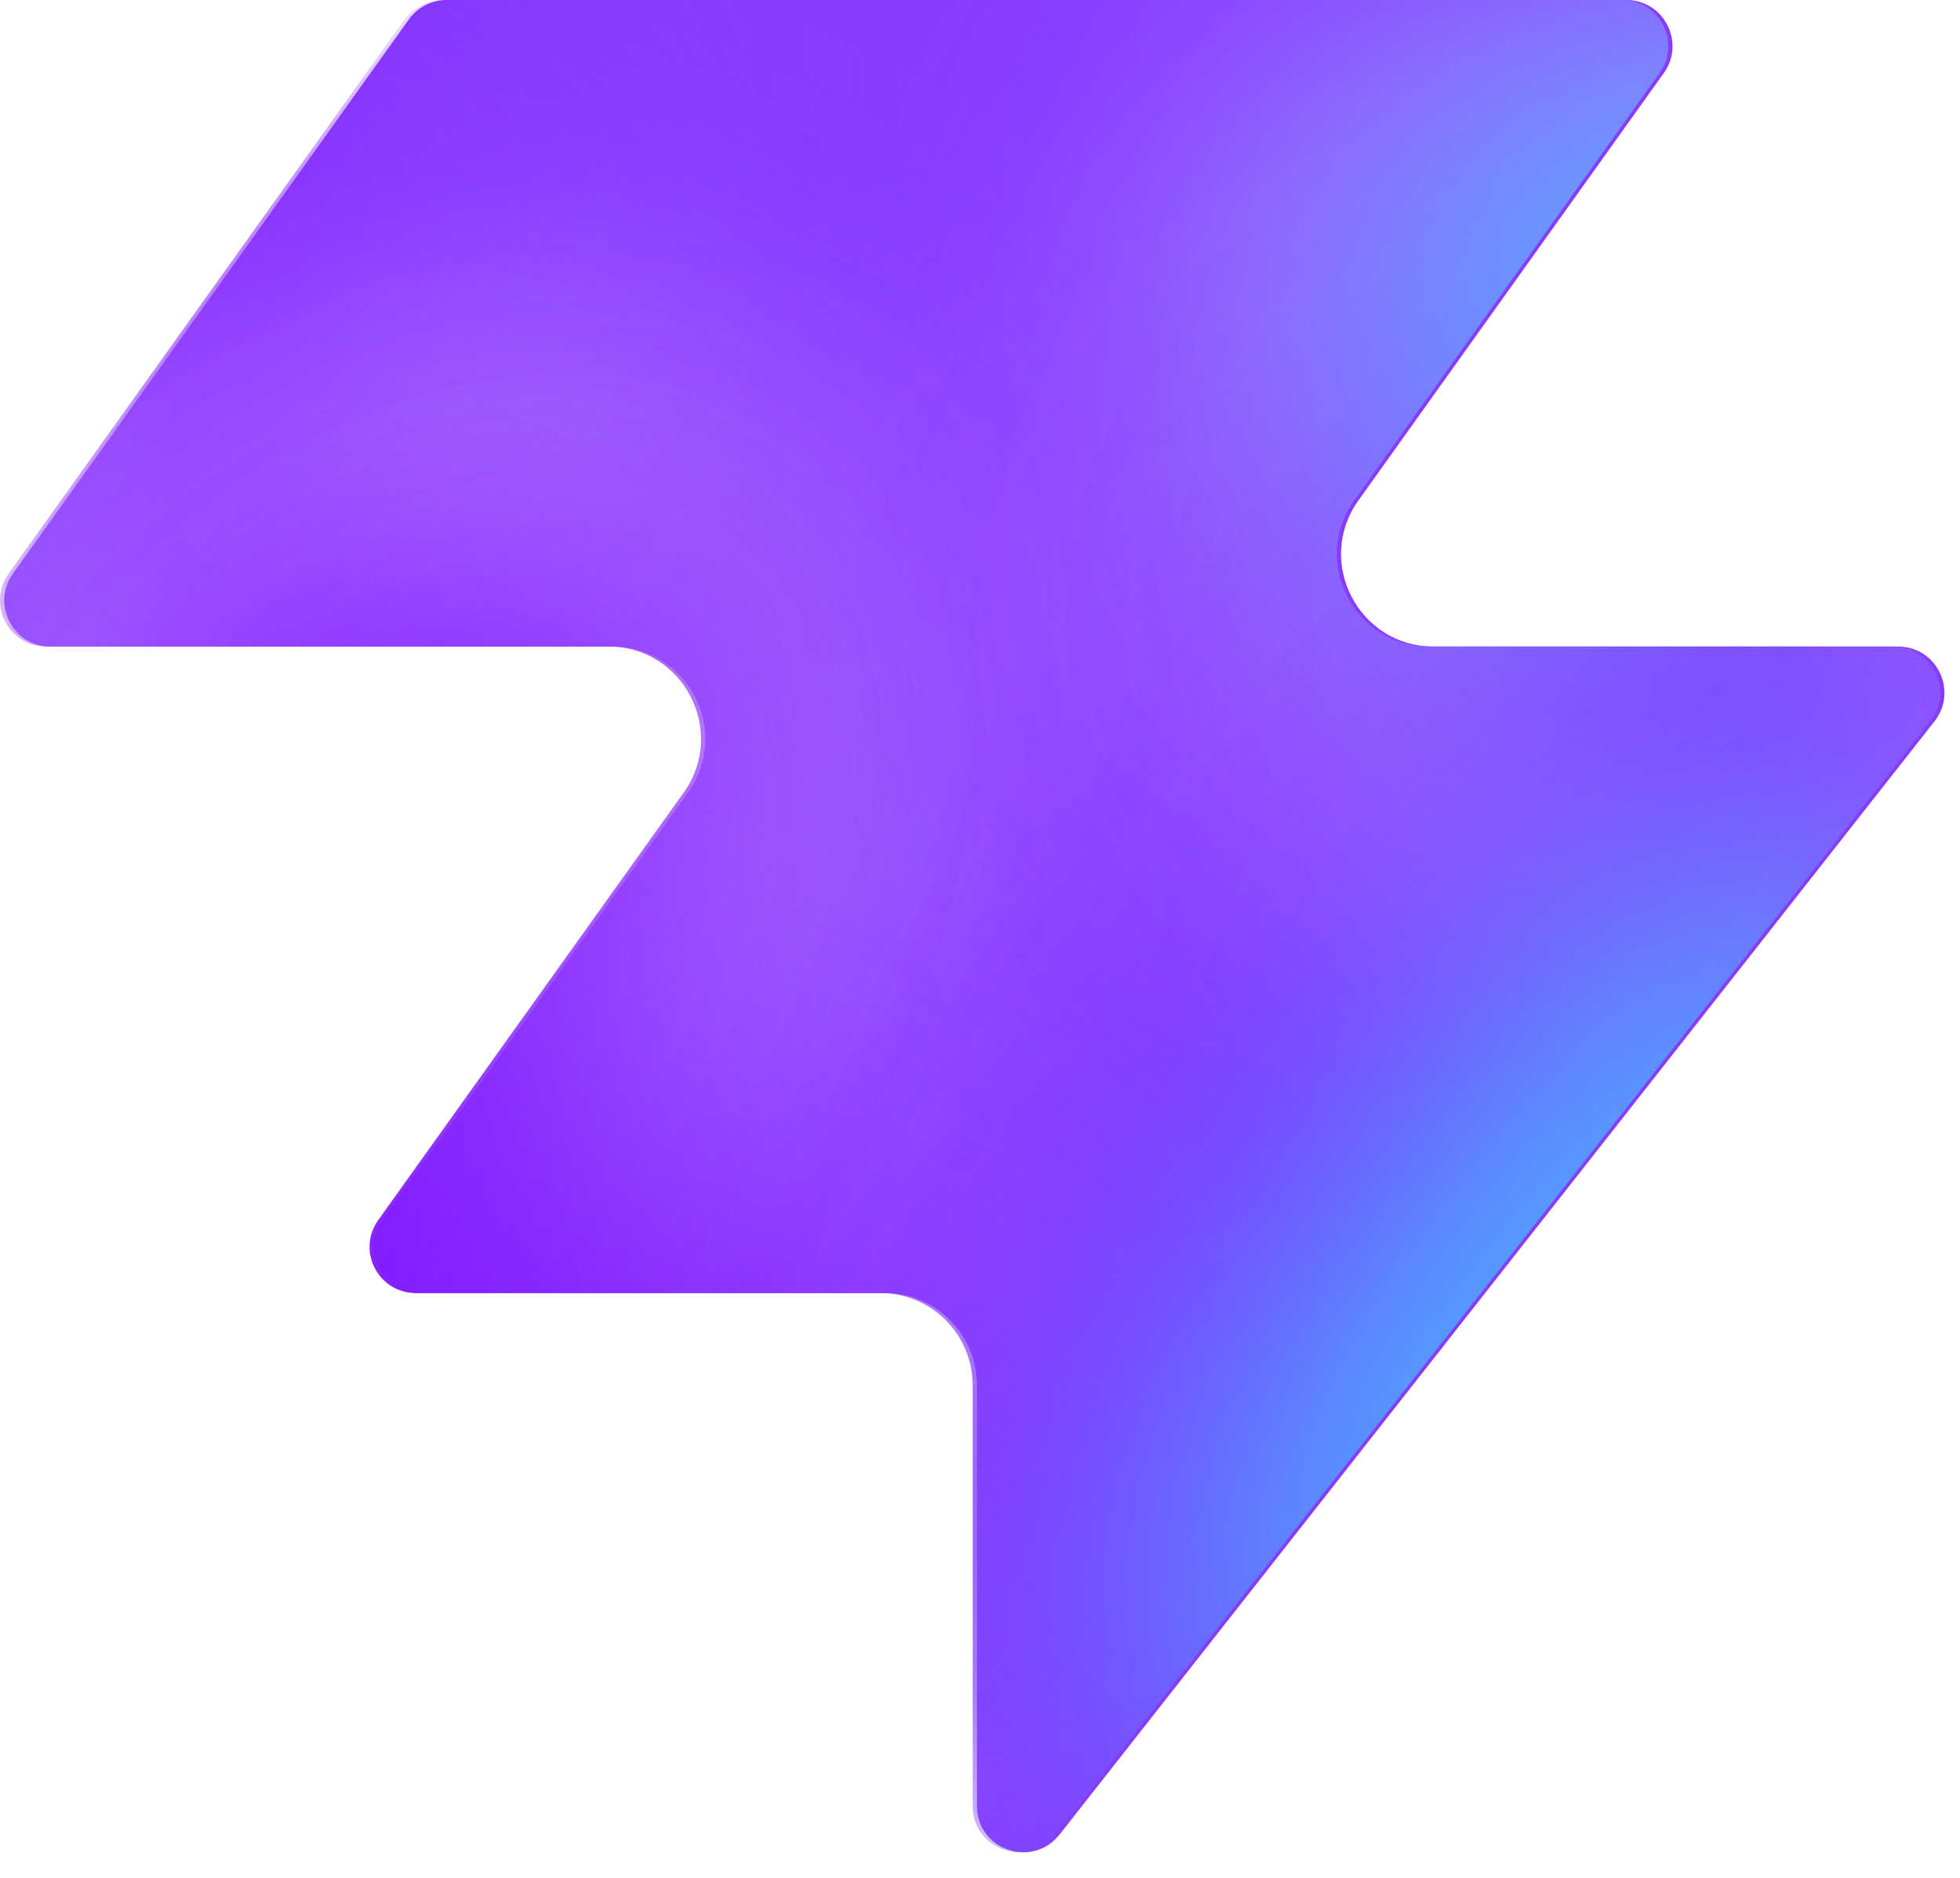
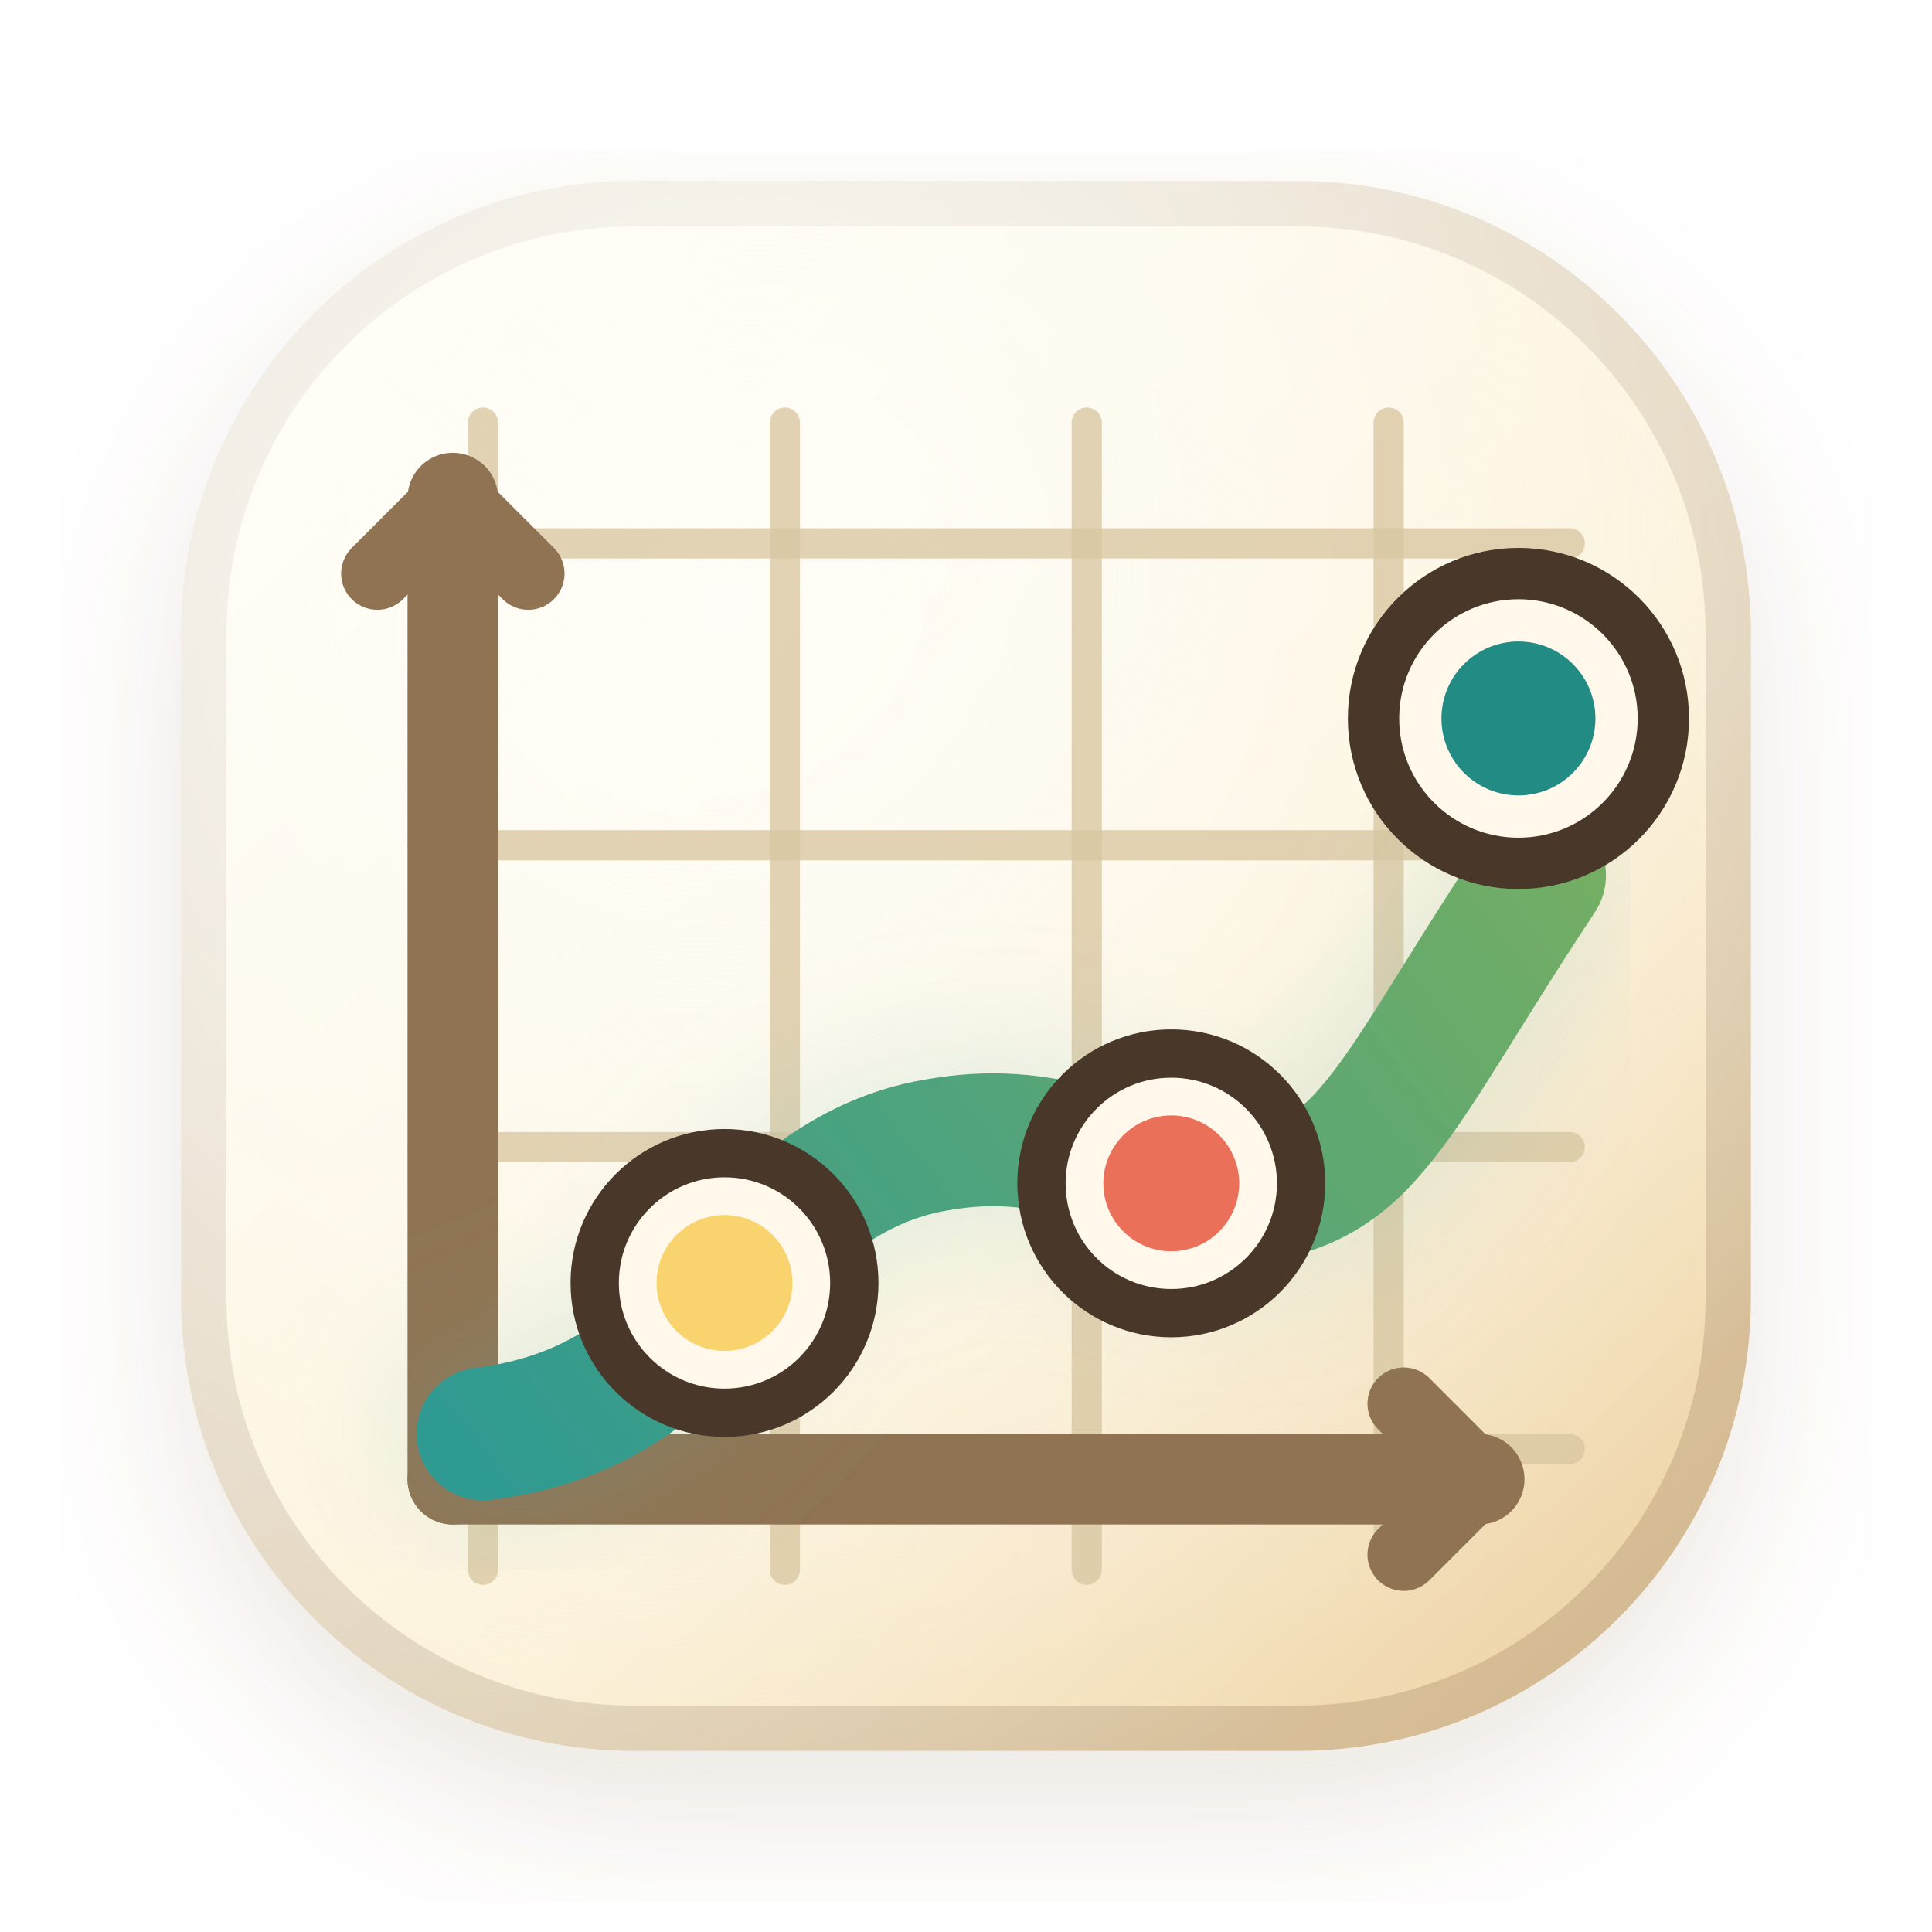
- <svg xmlns="http://www.w3.org/2000/svg" width="48" height="46" fill="none" viewBox="0 0 48 46">
-   <path fill="#863bff" d="M25.946 44.938c-.664.845-2.021.375-2.021-.698V33.937a2.26 2.26 0 0 0-2.262-2.262H10.287c-.92 0-1.456-1.04-.92-1.788l7.48-10.471c1.07-1.497 0-3.578-1.842-3.578H1.237c-.92 0-1.456-1.04-.92-1.788L10.013.474c.214-.297.556-.474.92-.474h28.894c.92 0 1.456 1.04.92 1.788l-7.48 10.471c-1.07 1.498 0 3.579 1.842 3.579h11.377c.943 0 1.473 1.088.89 1.83L25.947 44.94z" style="fill:#863bff;fill:color(display-p3 .525 .23 1);fill-opacity:1" />
-   <mask id="a" width="48" height="46" x="0" y="0" maskUnits="userSpaceOnUse" style="mask-type:alpha">
-     <path fill="#000" d="M25.842 44.938c-.664.844-2.021.375-2.021-.698V33.937a2.26 2.26 0 0 0-2.262-2.262H10.183c-.92 0-1.456-1.04-.92-1.788l7.48-10.471c1.07-1.498 0-3.579-1.842-3.579H1.133c-.92 0-1.456-1.04-.92-1.787L9.91.473c.214-.297.556-.474.92-.474h28.894c.92 0 1.456 1.04.92 1.788l-7.48 10.471c-1.07 1.498 0 3.578 1.842 3.578h11.377c.943 0 1.473 1.088.89 1.832L25.843 44.94z" style="fill:#000;fill-opacity:1" />
-   </mask>
-   <g mask="url(#a)">
-     <g filter="url(#b)">
-       <ellipse cx="5.508" cy="14.704" fill="#ede6ff" rx="5.508" ry="14.704" style="fill:#ede6ff;fill:color(display-p3 .927 .903 1);fill-opacity:1" transform="matrix(.00324 1 1 -.00324 -4.47 31.516)" />
-     </g>
-     <g filter="url(#c)">
-       <ellipse cx="10.399" cy="29.851" fill="#ede6ff" rx="10.399" ry="29.851" style="fill:#ede6ff;fill:color(display-p3 .927 .903 1);fill-opacity:1" transform="matrix(.00324 1 1 -.00324 -39.328 7.883)" />
-     </g>
-     <g filter="url(#d)">
-       <ellipse cx="5.508" cy="30.487" fill="#7e14ff" rx="5.508" ry="30.487" style="fill:#7e14ff;fill:color(display-p3 .492 .077 1);fill-opacity:1" transform="rotate(89.814 -25.913 -14.639)scale(1 -1)" />
-     </g>
-     <g filter="url(#e)">
-       <ellipse cx="5.508" cy="30.599" fill="#7e14ff" rx="5.508" ry="30.599" style="fill:#7e14ff;fill:color(display-p3 .492 .077 1);fill-opacity:1" transform="rotate(89.814 -32.644 -3.334)scale(1 -1)" />
-     </g>
-     <g filter="url(#f)">
-       <ellipse cx="5.508" cy="30.599" fill="#7e14ff" rx="5.508" ry="30.599" style="fill:#7e14ff;fill:color(display-p3 .492 .077 1);fill-opacity:1" transform="matrix(.00324 1 1 -.00324 -34.34 30.47)" />
-     </g>
-     <g filter="url(#g)">
-       <ellipse cx="14.072" cy="22.078" fill="#ede6ff" rx="14.072" ry="22.078" style="fill:#ede6ff;fill:color(display-p3 .927 .903 1);fill-opacity:1" transform="rotate(93.35 24.506 48.493)scale(-1 1)" />
-     </g>
-     <g filter="url(#h)">
-       <ellipse cx="3.47" cy="21.501" fill="#7e14ff" rx="3.47" ry="21.501" style="fill:#7e14ff;fill:color(display-p3 .492 .077 1);fill-opacity:1" transform="rotate(89.009 28.708 47.59)scale(-1 1)" />
-     </g>
-     <g filter="url(#i)">
-       <ellipse cx="3.47" cy="21.501" fill="#7e14ff" rx="3.47" ry="21.501" style="fill:#7e14ff;fill:color(display-p3 .492 .077 1);fill-opacity:1" transform="rotate(89.009 28.708 47.59)scale(-1 1)" />
-     </g>
-     <g filter="url(#j)">
-       <ellipse cx=".387" cy="8.972" fill="#7e14ff" rx="4.407" ry="29.108" style="fill:#7e14ff;fill:color(display-p3 .492 .077 1);fill-opacity:1" transform="rotate(39.51 .387 8.972)" />
-     </g>
-     <g filter="url(#k)">
-       <ellipse cx="47.523" cy="-6.092" fill="#7e14ff" rx="4.407" ry="29.108" style="fill:#7e14ff;fill:color(display-p3 .492 .077 1);fill-opacity:1" transform="rotate(37.892 47.523 -6.092)" />
-     </g>
-     <g filter="url(#l)">
-       <ellipse cx="41.412" cy="6.333" fill="#47bfff" rx="5.971" ry="9.665" style="fill:#47bfff;fill:color(display-p3 .28 .748 1);fill-opacity:1" transform="rotate(37.892 41.412 6.333)" />
-     </g>
-     <g filter="url(#m)">
-       <ellipse cx="-1.879" cy="38.332" fill="#7e14ff" rx="4.407" ry="29.108" style="fill:#7e14ff;fill:color(display-p3 .492 .077 1);fill-opacity:1" transform="rotate(37.892 -1.88 38.332)" />
-     </g>
-     <g filter="url(#n)">
-       <ellipse cx="-1.879" cy="38.332" fill="#7e14ff" rx="4.407" ry="29.108" style="fill:#7e14ff;fill:color(display-p3 .492 .077 1);fill-opacity:1" transform="rotate(37.892 -1.88 38.332)" />
-     </g>
-     <g filter="url(#o)">
-       <ellipse cx="35.651" cy="29.907" fill="#7e14ff" rx="4.407" ry="29.108" style="fill:#7e14ff;fill:color(display-p3 .492 .077 1);fill-opacity:1" transform="rotate(37.892 35.651 29.907)" />
-     </g>
-     <g filter="url(#p)">
-       <ellipse cx="38.418" cy="32.4" fill="#47bfff" rx="5.971" ry="15.297" style="fill:#47bfff;fill:color(display-p3 .28 .748 1);fill-opacity:1" transform="rotate(37.892 38.418 32.4)" />
+ <svg xmlns="http://www.w3.org/2000/svg" viewBox="0 0 64 64" fill="none">
+   <defs>
+     <linearGradient id="paper" x1="10" y1="8" x2="56" y2="58" gradientUnits="userSpaceOnUse">
+       <stop stop-color="#fffdf7" />
+       <stop offset="0.58" stop-color="#fbf0d5" />
+       <stop offset="1" stop-color="#ecd0a1" />
+     </linearGradient>
+     <linearGradient id="plot" x1="14" y1="46" x2="50" y2="18" gradientUnits="userSpaceOnUse">
+       <stop stop-color="#2f9a91" />
+       <stop offset="1" stop-color="#7bb05f" />
+     </linearGradient>
+     <radialGradient id="glow" cx="0" cy="0" r="1" gradientUnits="userSpaceOnUse" gradientTransform="translate(24 20) rotate(53.5) scale(41.2 45.7)">
+       <stop stop-color="#fffdf7" />
+       <stop offset="1" stop-color="#fffdf7" stop-opacity="0" />
+     </radialGradient>
+     <filter id="shadow" x="2" y="3" width="60" height="60" color-interpolation-filters="sRGB" filterUnits="userSpaceOnUse">
+       <feDropShadow dx="0" dy="2" stdDeviation="2.6" flood-color="#7f6040" flood-opacity=".16" />
+     </filter>
+     <filter id="line-glow" x="10" y="12" width="44" height="40" color-interpolation-filters="sRGB" filterUnits="userSpaceOnUse">
+       <feGaussianBlur stdDeviation="2.1" />
+     </filter>
+     <clipPath id="card-clip">
+       <rect x="6" y="6" width="52" height="52" rx="15" />
+     </clipPath>
+   </defs>
+   <g filter="url(#shadow)">
+     <rect x="6" y="6" width="52" height="52" rx="15" fill="url(#paper)" />
+     <rect x="6.75" y="6.75" width="50.5" height="50.5" rx="14.25" stroke="#6e5337" stroke-opacity=".2" stroke-width="1.5" />
+     <g clip-path="url(#card-clip)">
+       <rect x="6" y="6" width="52" height="52" fill="url(#glow)" />
+       <g stroke="#d9c7a1" stroke-linecap="round" stroke-opacity=".78">
+         <path d="M16 14v38" />
+         <path d="M26 14v38" />
+         <path d="M36 14v38" />
+         <path d="M46 14v38" />
+         <path d="M14 18h38" />
+         <path d="M14 28h38" />
+         <path d="M14 38h38" />
+         <path d="M14 48h38" />
+       </g>
+       <path d="M15 49V16.5" stroke="#8f7352" stroke-linecap="round" stroke-width="3" />
+       <path d="M15 49h34" stroke="#8f7352" stroke-linecap="round" stroke-width="3" />
+       <path d="m15 16.5 2.5 2.5" stroke="#8f7352" stroke-linecap="round" stroke-width="2.4" />
+       <path d="m15 16.5-2.5 2.5" stroke="#8f7352" stroke-linecap="round" stroke-width="2.4" />
+       <path d="m49 49-2.5-2.5" stroke="#8f7352" stroke-linecap="round" stroke-width="2.4" />
+       <path d="m49 49-2.5 2.5" stroke="#8f7352" stroke-linecap="round" stroke-width="2.4" />
+       <path d="M16 47.5c3.2-.4 5.6-1.8 7.8-4.6 2.4-3 4.7-4.6 7.4-5 3-.5 5.1.4 7.7 1.3 2.3.8 4.5.4 6.2-1.4 1.6-1.7 2.8-4.1 5.9-8.8" stroke="#6bb9b2" stroke-linecap="round" stroke-linejoin="round" stroke-width="5.8" opacity=".18" filter="url(#line-glow)" />
+       <path d="M16 47.5c3.2-.4 5.6-1.8 7.8-4.6 2.4-3 4.7-4.6 7.4-5 3-.5 5.1.4 7.7 1.3 2.3.8 4.5.4 6.2-1.4 1.6-1.7 2.8-4.1 5.9-8.8" stroke="url(#plot)" stroke-linecap="round" stroke-linejoin="round" stroke-width="4.4" />
+       <g>
+         <circle cx="24" cy="42.5" r="4.3" fill="#fff8eb" stroke="#48382a" stroke-width="1.6" />
+         <circle cx="24" cy="42.5" r="2.25" fill="#f9d36d" />
+         <circle cx="38.8" cy="39.2" r="4.3" fill="#fff8eb" stroke="#48382a" stroke-width="1.6" />
+         <circle cx="38.8" cy="39.2" r="2.25" fill="#eb6f5a" />
+         <circle cx="50.3" cy="23.8" r="4.8" fill="#fff8eb" stroke="#48382a" stroke-width="1.7" />
+         <circle cx="50.3" cy="23.8" r="2.55" fill="#238b84" />
+       </g>
    </g>
  </g>
-   <defs>
-     <filter id="b" width="60.045" height="41.654" x="-19.77" y="16.149" color-interpolation-filters="sRGB" filterUnits="userSpaceOnUse">
-       <feFlood flood-opacity="0" result="BackgroundImageFix" />
-       <feBlend in="SourceGraphic" in2="BackgroundImageFix" result="shape" />
-       <feGaussianBlur result="effect1_foregroundBlur_2002_17158" stdDeviation="7.659" />
-     </filter>
-     <filter id="c" width="90.34" height="51.437" x="-54.613" y="-7.533" color-interpolation-filters="sRGB" filterUnits="userSpaceOnUse">
-       <feFlood flood-opacity="0" result="BackgroundImageFix" />
-       <feBlend in="SourceGraphic" in2="BackgroundImageFix" result="shape" />
-       <feGaussianBlur result="effect1_foregroundBlur_2002_17158" stdDeviation="7.659" />
-     </filter>
-     <filter id="d" width="79.355" height="29.4" x="-49.64" y="2.03" color-interpolation-filters="sRGB" filterUnits="userSpaceOnUse">
-       <feFlood flood-opacity="0" result="BackgroundImageFix" />
-       <feBlend in="SourceGraphic" in2="BackgroundImageFix" result="shape" />
-       <feGaussianBlur result="effect1_foregroundBlur_2002_17158" stdDeviation="4.596" />
-     </filter>
-     <filter id="e" width="79.579" height="29.4" x="-45.045" y="20.029" color-interpolation-filters="sRGB" filterUnits="userSpaceOnUse">
-       <feFlood flood-opacity="0" result="BackgroundImageFix" />
-       <feBlend in="SourceGraphic" in2="BackgroundImageFix" result="shape" />
-       <feGaussianBlur result="effect1_foregroundBlur_2002_17158" stdDeviation="4.596" />
-     </filter>
-     <filter id="f" width="79.579" height="29.4" x="-43.513" y="21.178" color-interpolation-filters="sRGB" filterUnits="userSpaceOnUse">
-       <feFlood flood-opacity="0" result="BackgroundImageFix" />
-       <feBlend in="SourceGraphic" in2="BackgroundImageFix" result="shape" />
-       <feGaussianBlur result="effect1_foregroundBlur_2002_17158" stdDeviation="4.596" />
-     </filter>
-     <filter id="g" width="74.749" height="58.852" x="15.756" y="-17.901" color-interpolation-filters="sRGB" filterUnits="userSpaceOnUse">
-       <feFlood flood-opacity="0" result="BackgroundImageFix" />
-       <feBlend in="SourceGraphic" in2="BackgroundImageFix" result="shape" />
-       <feGaussianBlur result="effect1_foregroundBlur_2002_17158" stdDeviation="7.659" />
-     </filter>
-     <filter id="h" width="61.377" height="25.362" x="23.548" y="2.284" color-interpolation-filters="sRGB" filterUnits="userSpaceOnUse">
-       <feFlood flood-opacity="0" result="BackgroundImageFix" />
-       <feBlend in="SourceGraphic" in2="BackgroundImageFix" result="shape" />
-       <feGaussianBlur result="effect1_foregroundBlur_2002_17158" stdDeviation="4.596" />
-     </filter>
-     <filter id="i" width="61.377" height="25.362" x="23.548" y="2.284" color-interpolation-filters="sRGB" filterUnits="userSpaceOnUse">
-       <feFlood flood-opacity="0" result="BackgroundImageFix" />
-       <feBlend in="SourceGraphic" in2="BackgroundImageFix" result="shape" />
-       <feGaussianBlur result="effect1_foregroundBlur_2002_17158" stdDeviation="4.596" />
-     </filter>
-     <filter id="j" width="56.045" height="63.649" x="-27.636" y="-22.853" color-interpolation-filters="sRGB" filterUnits="userSpaceOnUse">
-       <feFlood flood-opacity="0" result="BackgroundImageFix" />
-       <feBlend in="SourceGraphic" in2="BackgroundImageFix" result="shape" />
-       <feGaussianBlur result="effect1_foregroundBlur_2002_17158" stdDeviation="4.596" />
-     </filter>
-     <filter id="k" width="54.814" height="64.646" x="20.116" y="-38.415" color-interpolation-filters="sRGB" filterUnits="userSpaceOnUse">
-       <feFlood flood-opacity="0" result="BackgroundImageFix" />
-       <feBlend in="SourceGraphic" in2="BackgroundImageFix" result="shape" />
-       <feGaussianBlur result="effect1_foregroundBlur_2002_17158" stdDeviation="4.596" />
-     </filter>
-     <filter id="l" width="33.541" height="35.313" x="24.641" y="-11.323" color-interpolation-filters="sRGB" filterUnits="userSpaceOnUse">
-       <feFlood flood-opacity="0" result="BackgroundImageFix" />
-       <feBlend in="SourceGraphic" in2="BackgroundImageFix" result="shape" />
-       <feGaussianBlur result="effect1_foregroundBlur_2002_17158" stdDeviation="4.596" />
-     </filter>
-     <filter id="m" width="54.814" height="64.646" x="-29.286" y="6.009" color-interpolation-filters="sRGB" filterUnits="userSpaceOnUse">
-       <feFlood flood-opacity="0" result="BackgroundImageFix" />
-       <feBlend in="SourceGraphic" in2="BackgroundImageFix" result="shape" />
-       <feGaussianBlur result="effect1_foregroundBlur_2002_17158" stdDeviation="4.596" />
-     </filter>
-     <filter id="n" width="54.814" height="64.646" x="-29.286" y="6.009" color-interpolation-filters="sRGB" filterUnits="userSpaceOnUse">
-       <feFlood flood-opacity="0" result="BackgroundImageFix" />
-       <feBlend in="SourceGraphic" in2="BackgroundImageFix" result="shape" />
-       <feGaussianBlur result="effect1_foregroundBlur_2002_17158" stdDeviation="4.596" />
-     </filter>
-     <filter id="o" width="54.814" height="64.646" x="8.244" y="-2.416" color-interpolation-filters="sRGB" filterUnits="userSpaceOnUse">
-       <feFlood flood-opacity="0" result="BackgroundImageFix" />
-       <feBlend in="SourceGraphic" in2="BackgroundImageFix" result="shape" />
-       <feGaussianBlur result="effect1_foregroundBlur_2002_17158" stdDeviation="4.596" />
-     </filter>
-     <filter id="p" width="39.409" height="43.623" x="18.713" y="10.588" color-interpolation-filters="sRGB" filterUnits="userSpaceOnUse">
-       <feFlood flood-opacity="0" result="BackgroundImageFix" />
-       <feBlend in="SourceGraphic" in2="BackgroundImageFix" result="shape" />
-       <feGaussianBlur result="effect1_foregroundBlur_2002_17158" stdDeviation="4.596" />
-     </filter>
-   </defs>
</svg>
